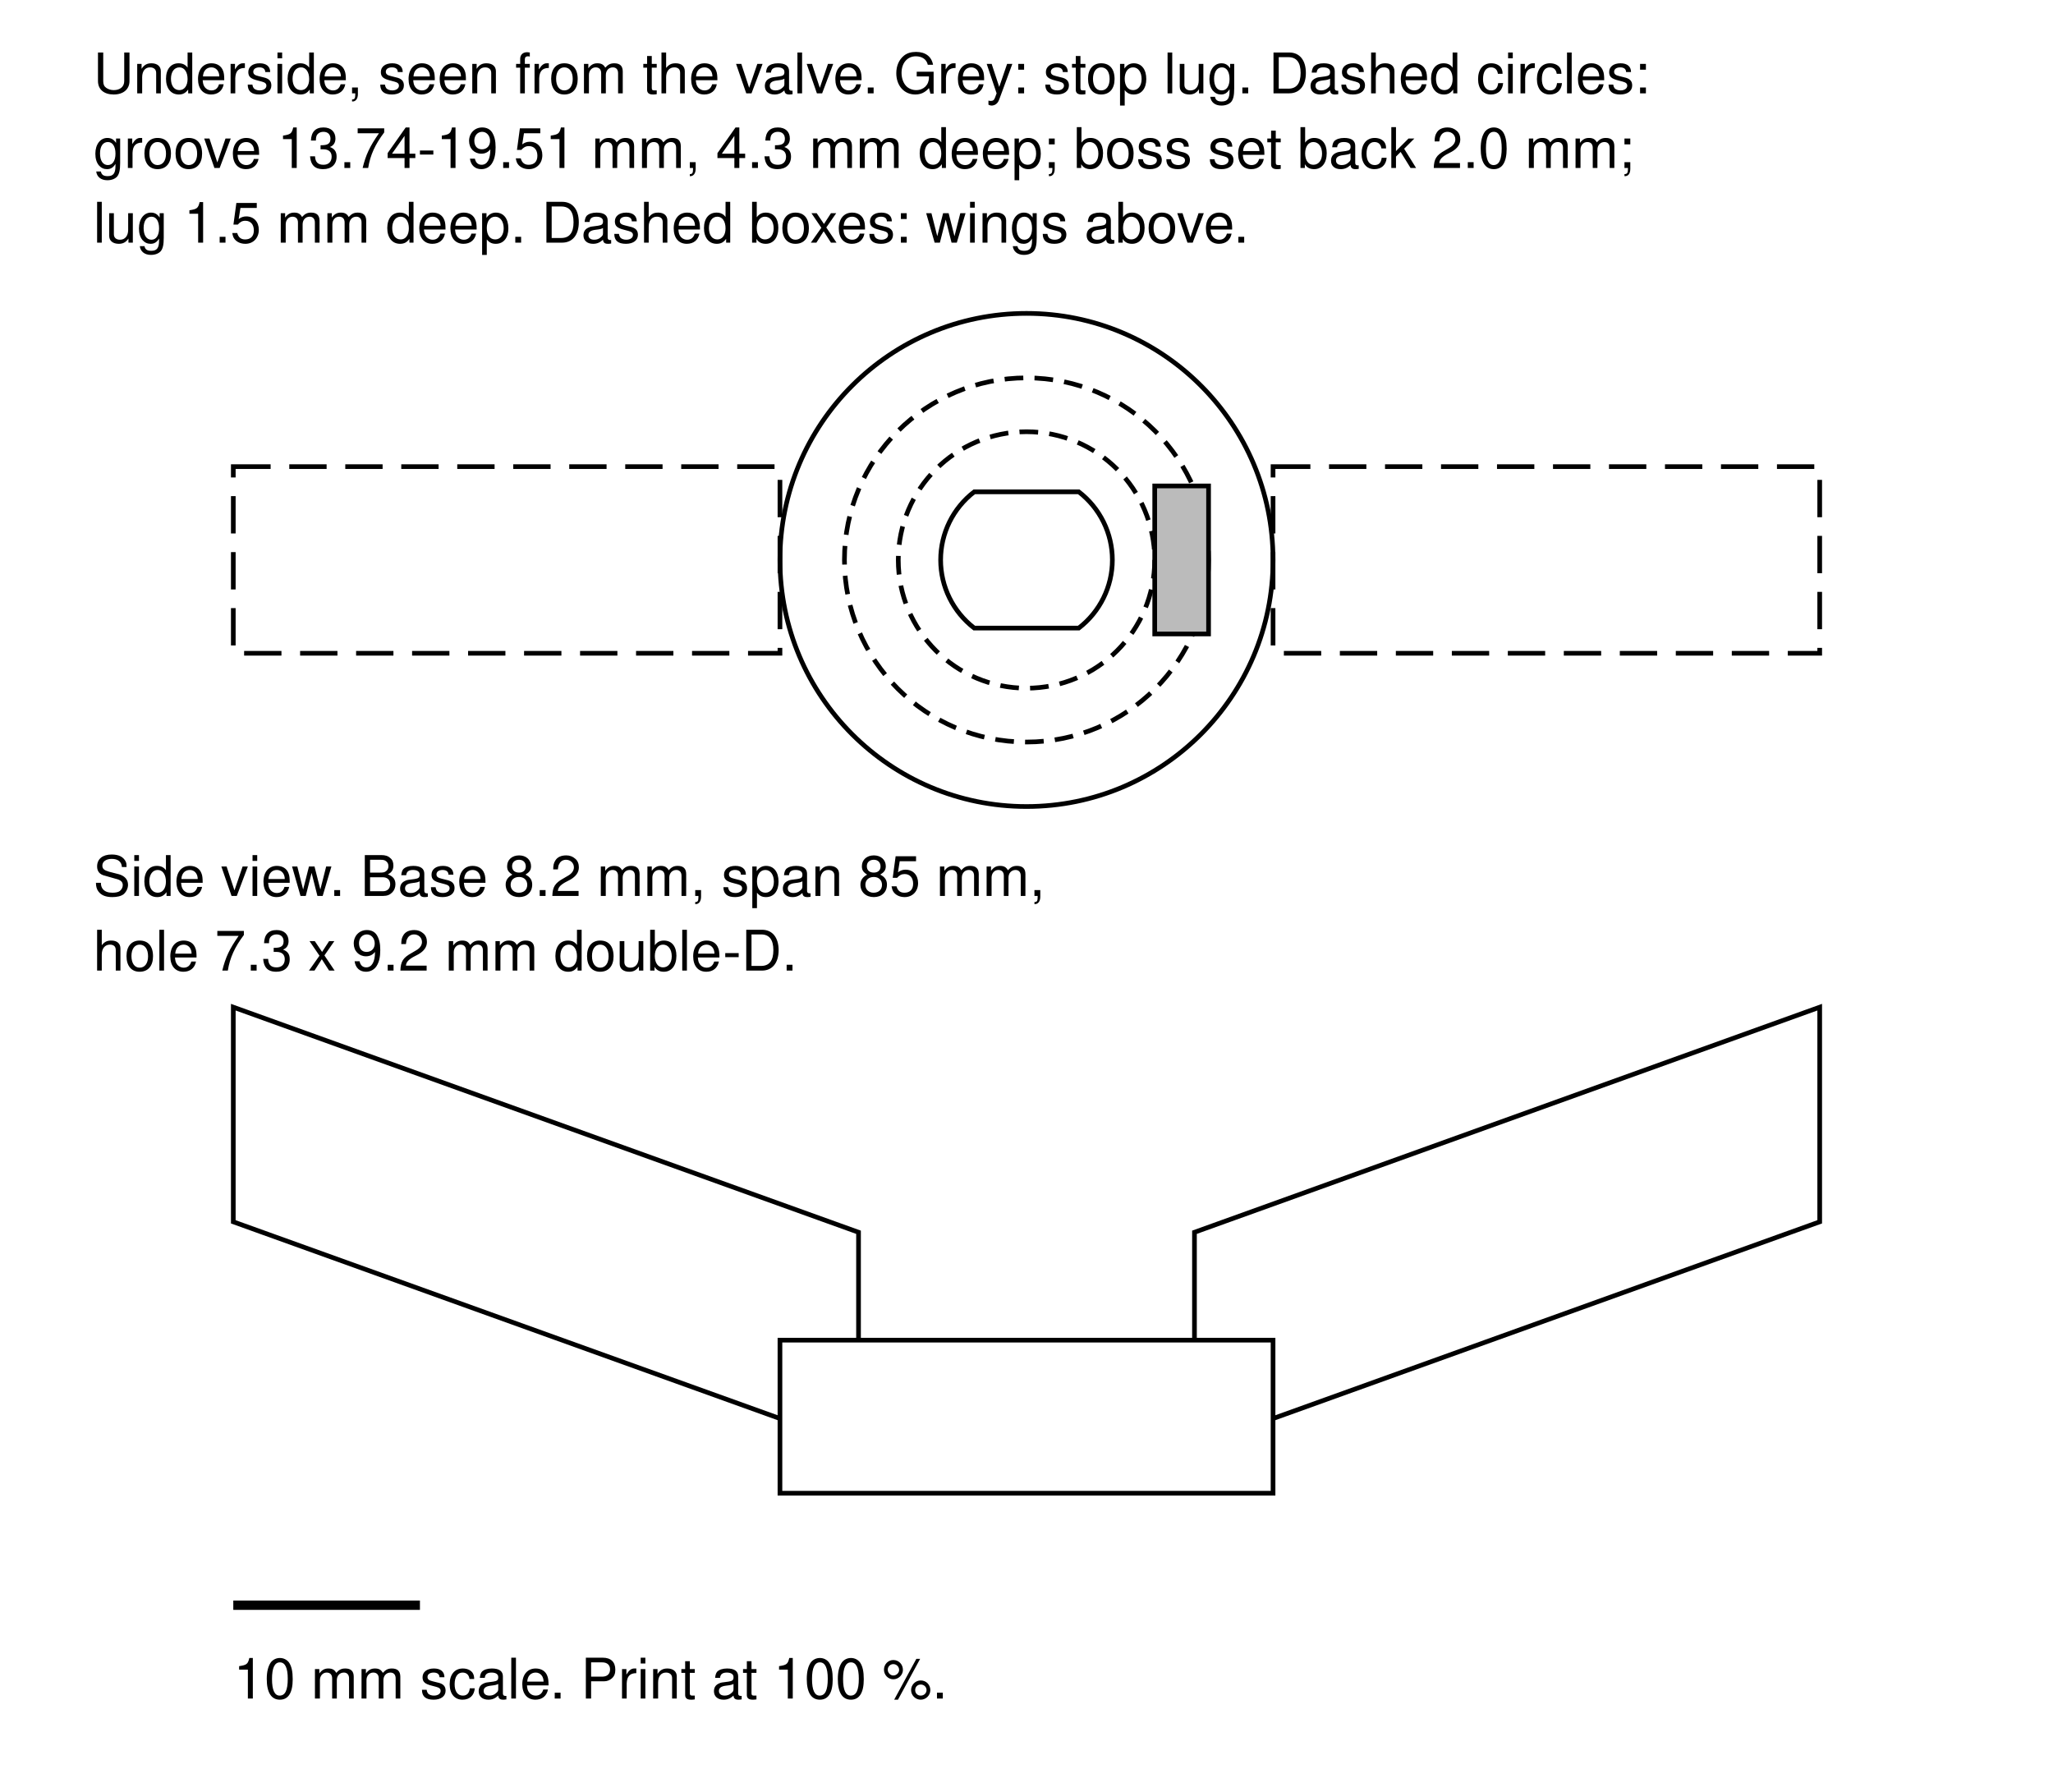
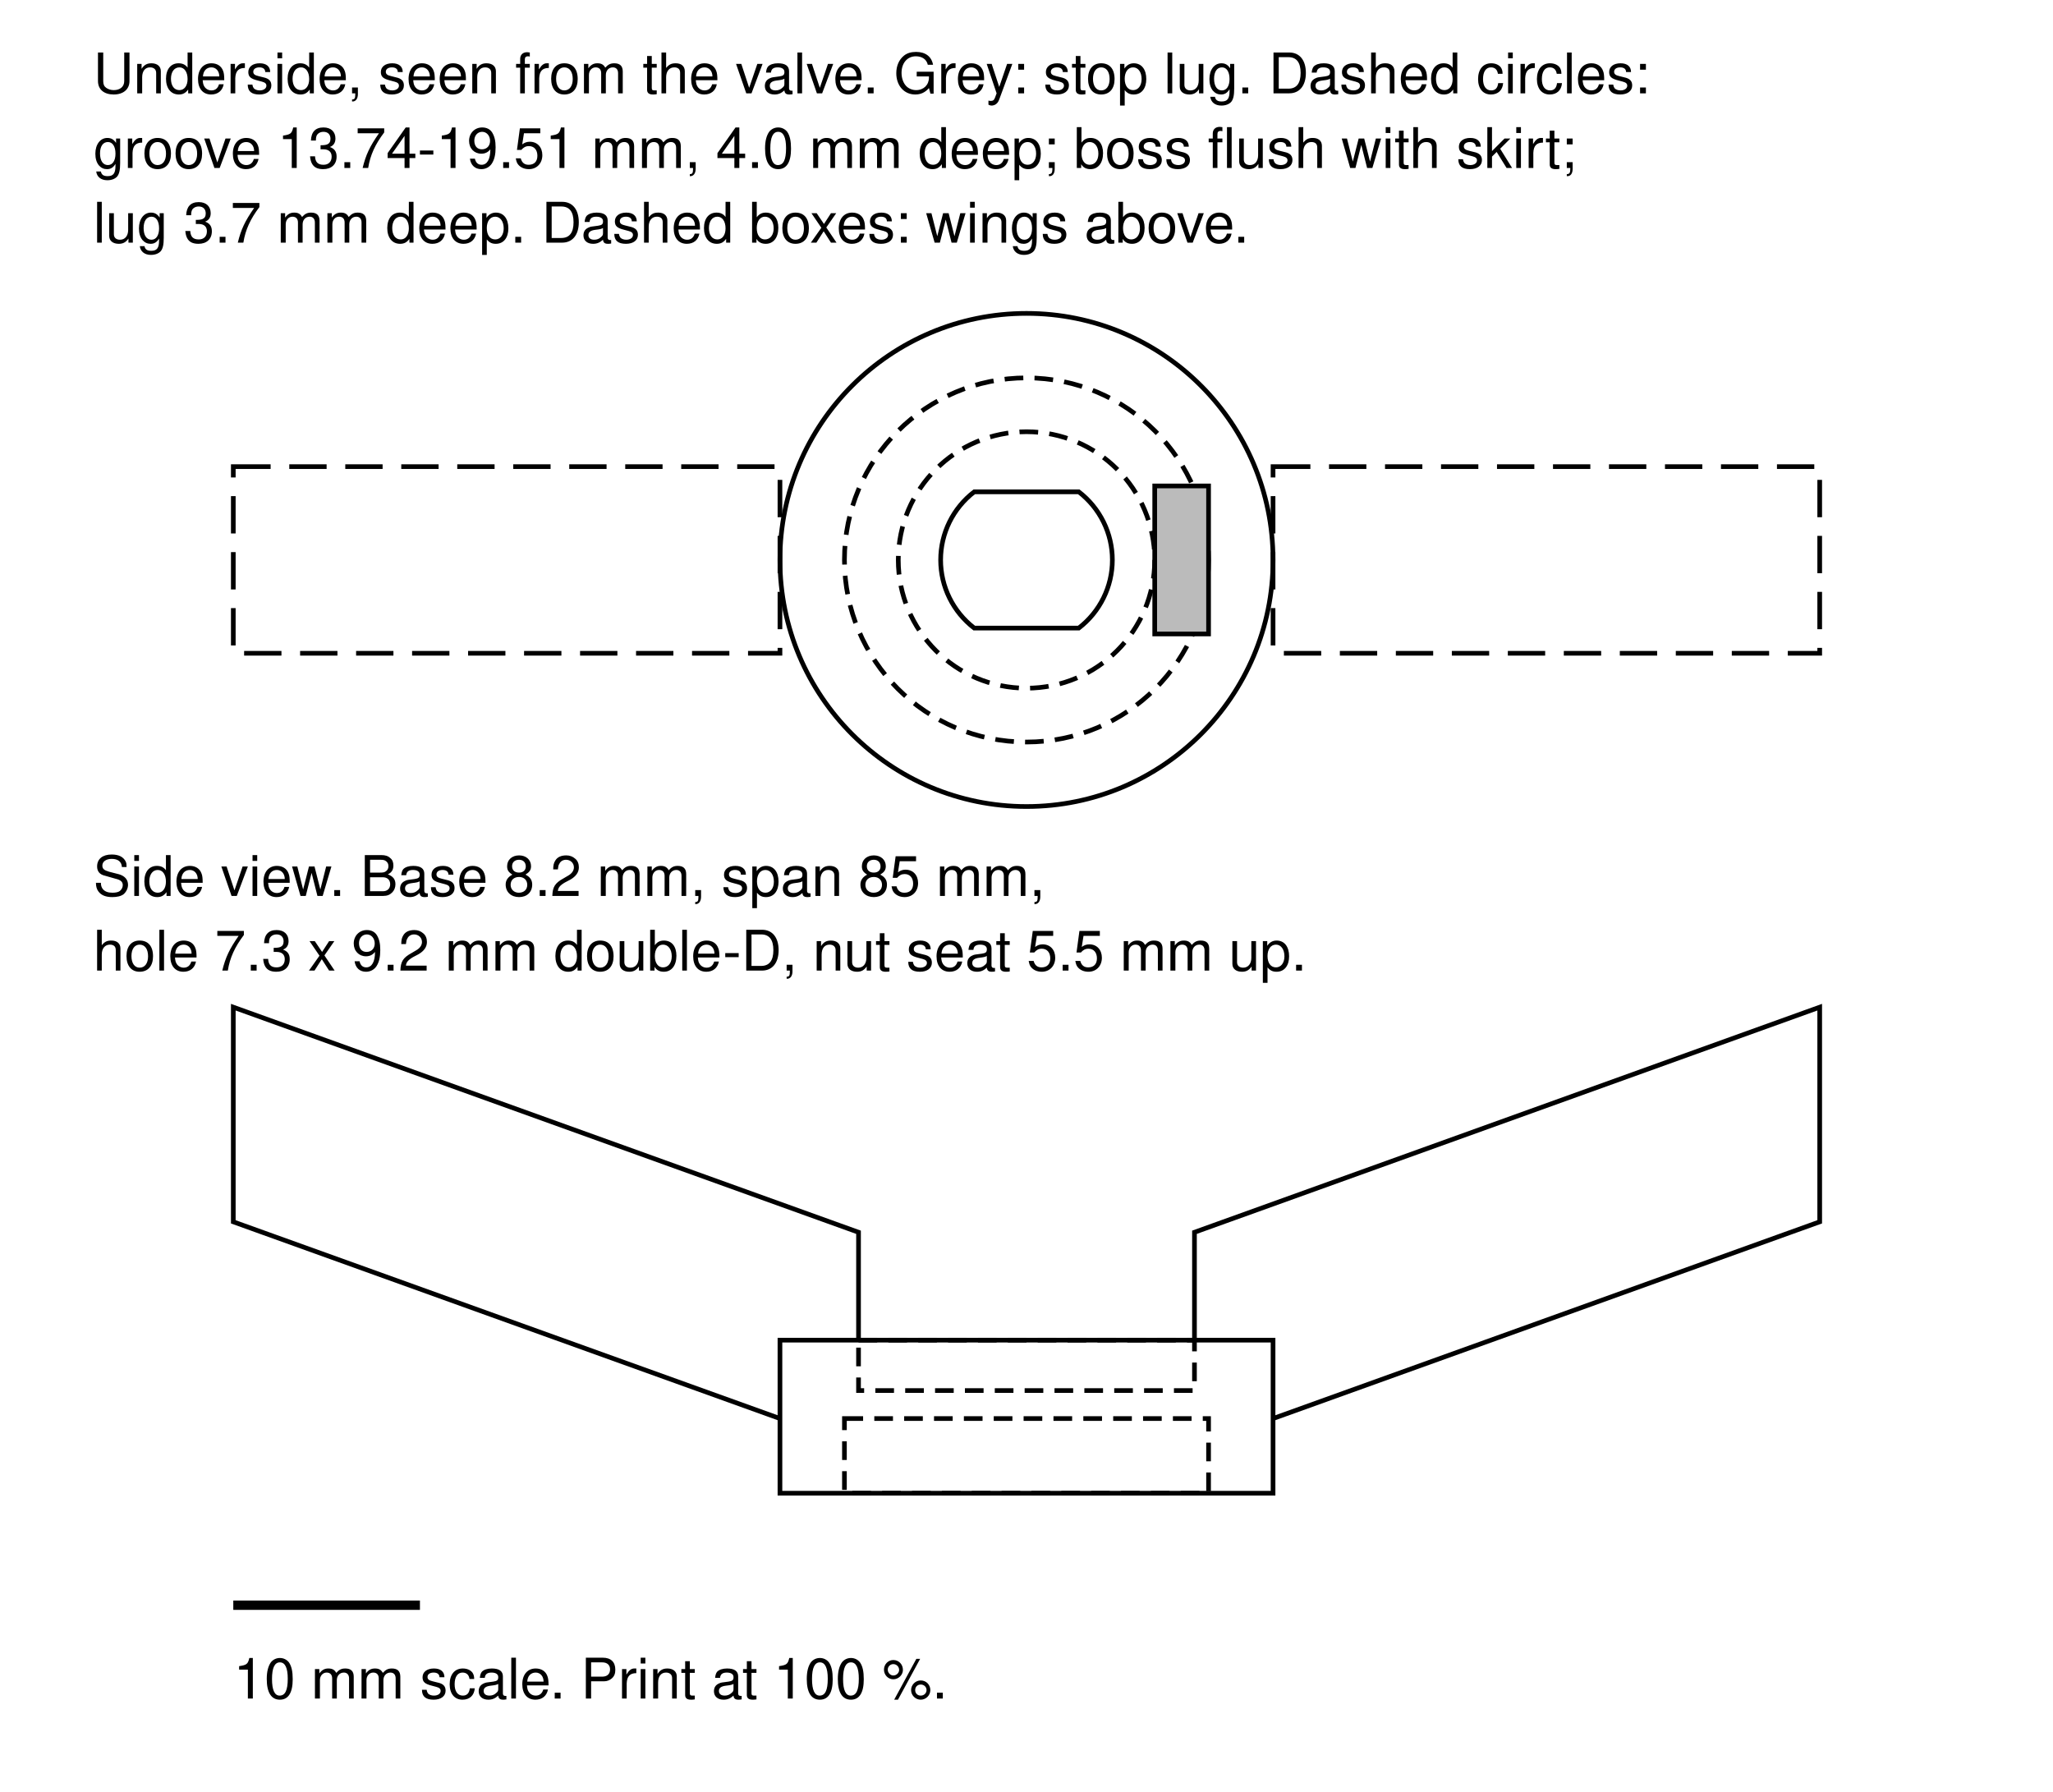
<svg xmlns="http://www.w3.org/2000/svg" width="110.0mm" height="96.0mm" viewBox="0 0 110.0 96.0">
  <g fill="none" stroke="#000" stroke-width="0.25">
    <circle cx="55.0" cy="30.0" r="13.21" />
    <circle cx="55.0" cy="30.0" r="9.755" stroke-dasharray="1,0.6" />
    <circle cx="55.0" cy="30.0" r="6.87" stroke-dasharray="1,0.6" />
    <rect x="61.87" y="26.035" width="2.885" height="7.93" fill="#bbb" />
    <path d="M52.2,26.35 L57.8,26.35 A4.6,4.6 0 0 1 57.8,33.65 L52.2,33.65 A4.6,4.6 0 0 1 52.2,26.35 Z" />
    <rect x="68.21" y="25.0" width="29.29" height="10.0" stroke-dasharray="2,1" />
    <rect x="12.5" y="25.0" width="29.29" height="10.0" stroke-dasharray="2,1" />
    <rect x="41.79" y="71.8" width="26.42" height="8.2" />
+     <rect x="46.0" y="71.8" width="18.0" height="2.7" stroke-dasharray="1,0.6" />
+     <rect x="45.245" y="76.0" width="19.51" height="4.0" stroke-dasharray="1,0.6" />
    <polyline points="68.21,76.00 97.50,65.46 97.50,53.96 64.00,66.02 64.00,71.80" />
    <polyline points="41.79,76.00 12.50,65.46 12.50,53.96 46.00,66.02 46.00,71.80" />
    <line x1="12.5" y1="86.0" x2="22.5" y2="86.0" stroke-width="0.5" />
    <text x="12.5" y="91.0" font-size="3" font-family="Helvetica" stroke="none" fill="#000">10 mm scale. Print at 100 %.</text>
    <text x="5" y="5" font-size="3" font-family="Helvetica" stroke="none" fill="#000">Underside, seen from the valve. Grey: stop lug. Dashed circles:</text>
-     <text x="5" y="9" font-size="3" font-family="Helvetica" stroke="none" fill="#000">groove 13.74-19.51 mm, 4.3 mm deep; boss set back 2.0 mm;</text>
-     <text x="5" y="13" font-size="3" font-family="Helvetica" stroke="none" fill="#000">lug 1.5 mm deep. Dashed boxes: wings above.</text>
+     <text x="5" y="9" font-size="3" font-family="Helvetica" stroke="none" fill="#000">groove 13.74-19.51 mm, 4.0 mm deep; boss flush with skirt;</text>
+     <text x="5" y="13" font-size="3" font-family="Helvetica" stroke="none" fill="#000">lug 3.7 mm deep. Dashed boxes: wings above.</text>
    <text x="5" y="48.0" font-size="3" font-family="Helvetica" stroke="none" fill="#000">Side view. Base 8.2 mm, span 85 mm,</text>
-     <text x="5" y="52.0" font-size="3" font-family="Helvetica" stroke="none" fill="#000">hole 7.3 x 9.2 mm double-D.</text>
+     <text x="5" y="52.0" font-size="3" font-family="Helvetica" stroke="none" fill="#000">hole 7.3 x 9.2 mm double-D, nut seat 5.5 mm up.</text>
  </g>
</svg>
